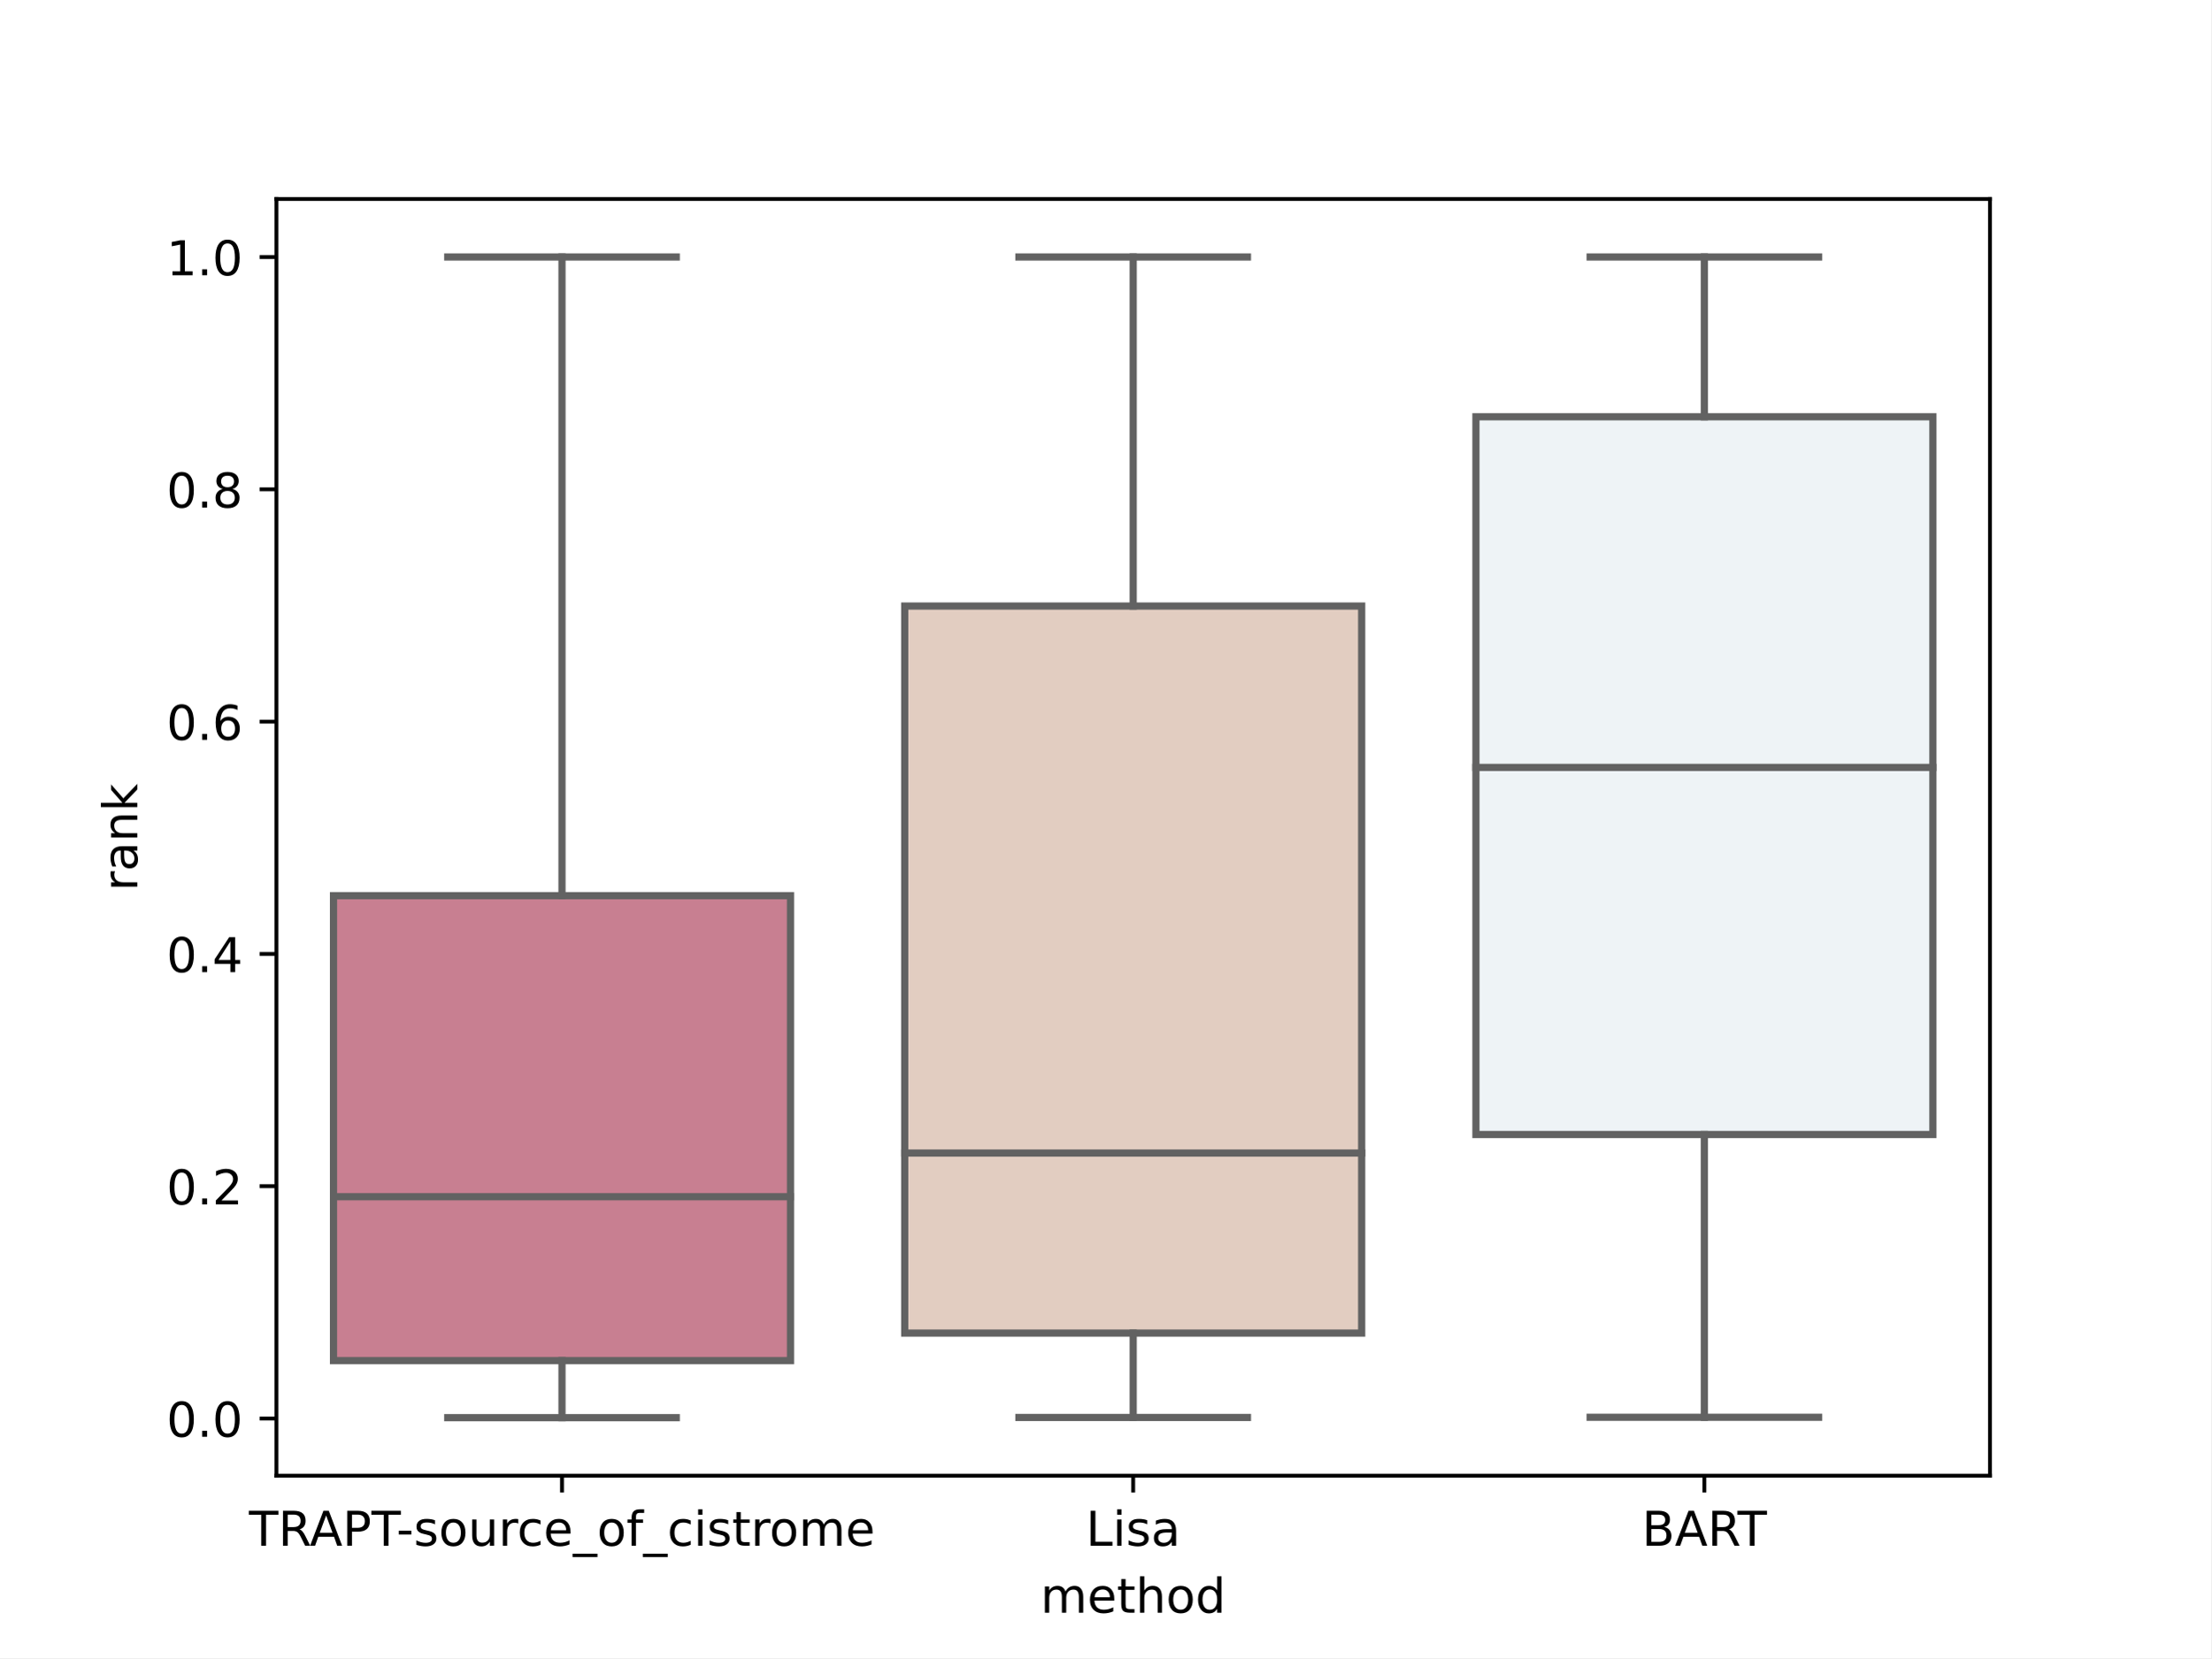
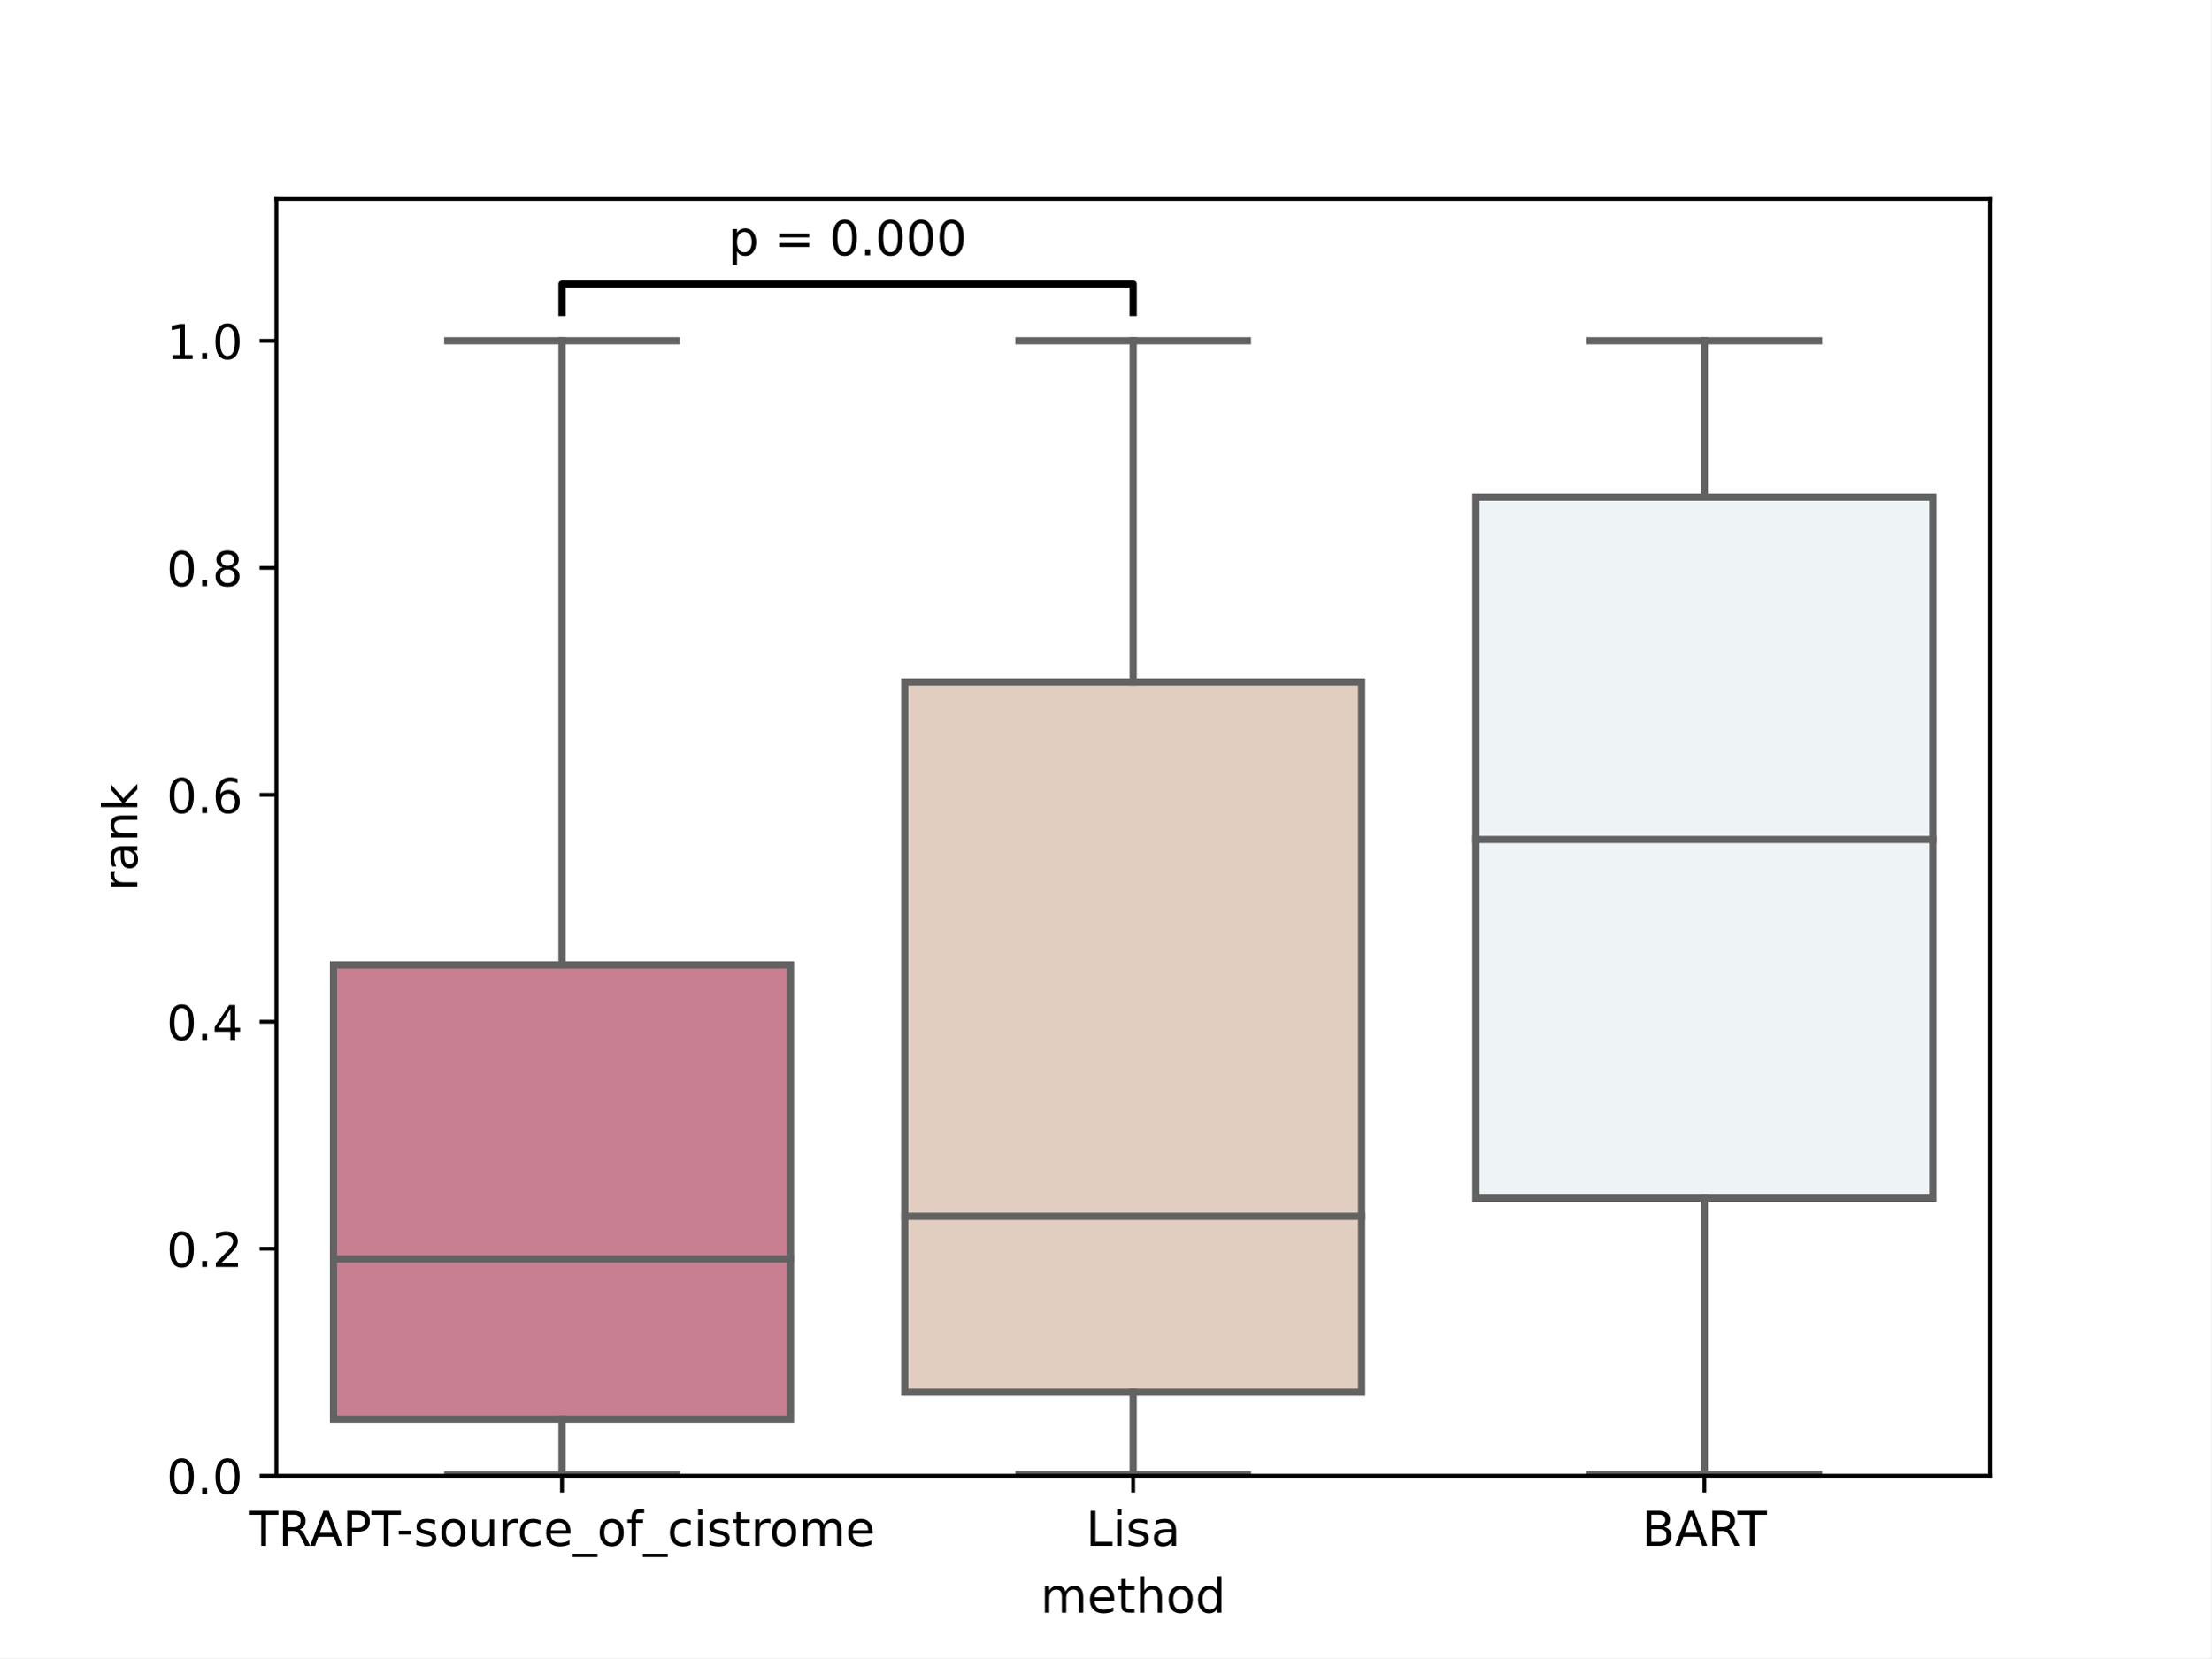
<svg xmlns="http://www.w3.org/2000/svg" xmlns:xlink="http://www.w3.org/1999/xlink" width="460.8pt" height="345.6pt" viewBox="0 0 460.8 345.6" version="1.1">
  <defs>
    <style type="text/css">*{stroke-linejoin: round; stroke-linecap: butt}</style>
  </defs>
  <g id="figure_1">
    <g id="patch_1">
      <path d="M 0 345.6  L 460.8 345.6  L 460.8 0  L 0 0  z " style="fill: #ffffff" />
    </g>
    <g id="axes_1">
      <g id="patch_2">
        <path d="M 57.6 307.584  L 414.72 307.584  L 414.72 41.472  L 57.6 41.472  z " style="fill: #ffffff" />
      </g>
      <g id="patch_3">
-         <path d="M 69.504 283.596  L 164.736 283.596  L 164.736 186.686  L 69.504 186.686  L 69.504 283.596  z " clip-path="url(#p1d62a62b7c)" style="fill: #c87f91; stroke: #626262; stroke-width: 1.5; stroke-linejoin: miter" />
+         <path d="M 69.504 295.791  L 164.736 295.791  L 164.736 201.105  L 69.504 201.105  L 69.504 295.791  z " clip-path="url(#pd16bd82ab6)" style="fill: #c87f91; stroke: #626262; stroke-width: 1.5; stroke-linejoin: miter" />
      </g>
      <g id="patch_4">
-         <path d="M 188.544 277.858  L 283.776 277.858  L 283.776 126.321  L 188.544 126.321  L 188.544 277.858  z " clip-path="url(#p1d62a62b7c)" style="fill: #e2cdc1; stroke: #626262; stroke-width: 1.5; stroke-linejoin: miter" />
+         <path d="M 188.544 290.185  L 283.776 290.185  L 283.776 142.124  L 188.544 142.124  L 188.544 290.185  z " clip-path="url(#pd16bd82ab6)" style="fill: #e2cdc1; stroke: #626262; stroke-width: 1.5; stroke-linejoin: miter" />
      </g>
      <g id="patch_5">
-         <path d="M 307.584 236.463  L 402.816 236.463  L 402.816 86.87  L 307.584 86.87  L 307.584 236.463  z " clip-path="url(#p1d62a62b7c)" style="fill: #eef3f6; stroke: #626262; stroke-width: 1.5; stroke-linejoin: miter" />
+         <path d="M 307.584 249.739  L 402.816 249.739  L 402.816 103.578  L 307.584 103.578  L 307.584 249.739  z " clip-path="url(#pd16bd82ab6)" style="fill: #eef3f6; stroke: #626262; stroke-width: 1.5; stroke-linejoin: miter" />
      </g>
      <g id="matplotlib.axis_1">
        <g id="xtick_1">
          <g id="line2d_1">
            <defs>
-               <path id="m4b8a6fec79" d="M 0 0  L 0 3.5  " style="stroke: #000000; stroke-width: 0.8" />
+               <path id="m0058b65c89" d="M 0 0  L 0 3.5  " style="stroke: #000000; stroke-width: 0.8" />
            </defs>
            <g>
-               <use xlink:href="#m4b8a6fec79" x="117.12" y="307.584" style="stroke: #000000; stroke-width: 0.8" />
+               <use xlink:href="#m0058b65c89" x="117.12" y="307.584" style="stroke: #000000; stroke-width: 0.8" />
            </g>
          </g>
          <g id="text_1">
            <g transform="translate(51.88172 322.1824)scale(0.1 -0.1)">
              <defs>
                <path id="DejaVuSans-54" d="M -19 4666  L 3928 4666  L 3928 4134  L 2272 4134  L 2272 0  L 1638 0  L 1638 4134  L -19 4134  L -19 4666  z " transform="scale(0.015625)" />
                <path id="DejaVuSans-52" d="M 2841 2188  Q 3044 2119 3236 1894  Q 3428 1669 3622 1275  L 4263 0  L 3584 0  L 2988 1197  Q 2756 1666 2539 1819  Q 2322 1972 1947 1972  L 1259 1972  L 1259 0  L 628 0  L 628 4666  L 2053 4666  Q 2853 4666 3247 4331  Q 3641 3997 3641 3322  Q 3641 2881 3436 2590  Q 3231 2300 2841 2188  z M 1259 4147  L 1259 2491  L 2053 2491  Q 2509 2491 2742 2702  Q 2975 2913 2975 3322  Q 2975 3731 2742 3939  Q 2509 4147 2053 4147  L 1259 4147  z " transform="scale(0.015625)" />
                <path id="DejaVuSans-41" d="M 2188 4044  L 1331 1722  L 3047 1722  L 2188 4044  z M 1831 4666  L 2547 4666  L 4325 0  L 3669 0  L 3244 1197  L 1141 1197  L 716 0  L 50 0  L 1831 4666  z " transform="scale(0.015625)" />
                <path id="DejaVuSans-50" d="M 1259 4147  L 1259 2394  L 2053 2394  Q 2494 2394 2734 2622  Q 2975 2850 2975 3272  Q 2975 3691 2734 3919  Q 2494 4147 2053 4147  L 1259 4147  z M 628 4666  L 2053 4666  Q 2838 4666 3239 4311  Q 3641 3956 3641 3272  Q 3641 2581 3239 2228  Q 2838 1875 2053 1875  L 1259 1875  L 1259 0  L 628 0  L 628 4666  z " transform="scale(0.015625)" />
                <path id="DejaVuSans-2d" d="M 313 2009  L 1997 2009  L 1997 1497  L 313 1497  L 313 2009  z " transform="scale(0.015625)" />
                <path id="DejaVuSans-73" d="M 2834 3397  L 2834 2853  Q 2591 2978 2328 3040  Q 2066 3103 1784 3103  Q 1356 3103 1142 2972  Q 928 2841 928 2578  Q 928 2378 1081 2264  Q 1234 2150 1697 2047  L 1894 2003  Q 2506 1872 2764 1633  Q 3022 1394 3022 966  Q 3022 478 2636 193  Q 2250 -91 1575 -91  Q 1294 -91 989 -36  Q 684 19 347 128  L 347 722  Q 666 556 975 473  Q 1284 391 1588 391  Q 1994 391 2212 530  Q 2431 669 2431 922  Q 2431 1156 2273 1281  Q 2116 1406 1581 1522  L 1381 1569  Q 847 1681 609 1914  Q 372 2147 372 2553  Q 372 3047 722 3315  Q 1072 3584 1716 3584  Q 2034 3584 2315 3537  Q 2597 3491 2834 3397  z " transform="scale(0.015625)" />
                <path id="DejaVuSans-6f" d="M 1959 3097  Q 1497 3097 1228 2736  Q 959 2375 959 1747  Q 959 1119 1226 758  Q 1494 397 1959 397  Q 2419 397 2687 759  Q 2956 1122 2956 1747  Q 2956 2369 2687 2733  Q 2419 3097 1959 3097  z M 1959 3584  Q 2709 3584 3137 3096  Q 3566 2609 3566 1747  Q 3566 888 3137 398  Q 2709 -91 1959 -91  Q 1206 -91 779 398  Q 353 888 353 1747  Q 353 2609 779 3096  Q 1206 3584 1959 3584  z " transform="scale(0.015625)" />
                <path id="DejaVuSans-75" d="M 544 1381  L 544 3500  L 1119 3500  L 1119 1403  Q 1119 906 1312 657  Q 1506 409 1894 409  Q 2359 409 2629 706  Q 2900 1003 2900 1516  L 2900 3500  L 3475 3500  L 3475 0  L 2900 0  L 2900 538  Q 2691 219 2414 64  Q 2138 -91 1772 -91  Q 1169 -91 856 284  Q 544 659 544 1381  z M 1991 3584  L 1991 3584  z " transform="scale(0.015625)" />
                <path id="DejaVuSans-72" d="M 2631 2963  Q 2534 3019 2420 3045  Q 2306 3072 2169 3072  Q 1681 3072 1420 2755  Q 1159 2438 1159 1844  L 1159 0  L 581 0  L 581 3500  L 1159 3500  L 1159 2956  Q 1341 3275 1631 3429  Q 1922 3584 2338 3584  Q 2397 3584 2469 3576  Q 2541 3569 2628 3553  L 2631 2963  z " transform="scale(0.015625)" />
                <path id="DejaVuSans-63" d="M 3122 3366  L 3122 2828  Q 2878 2963 2633 3030  Q 2388 3097 2138 3097  Q 1578 3097 1268 2742  Q 959 2388 959 1747  Q 959 1106 1268 751  Q 1578 397 2138 397  Q 2388 397 2633 464  Q 2878 531 3122 666  L 3122 134  Q 2881 22 2623 -34  Q 2366 -91 2075 -91  Q 1284 -91 818 406  Q 353 903 353 1747  Q 353 2603 823 3093  Q 1294 3584 2113 3584  Q 2378 3584 2631 3529  Q 2884 3475 3122 3366  z " transform="scale(0.015625)" />
                <path id="DejaVuSans-65" d="M 3597 1894  L 3597 1613  L 953 1613  Q 991 1019 1311 708  Q 1631 397 2203 397  Q 2534 397 2845 478  Q 3156 559 3463 722  L 3463 178  Q 3153 47 2828 -22  Q 2503 -91 2169 -91  Q 1331 -91 842 396  Q 353 884 353 1716  Q 353 2575 817 3079  Q 1281 3584 2069 3584  Q 2775 3584 3186 3129  Q 3597 2675 3597 1894  z M 3022 2063  Q 3016 2534 2758 2815  Q 2500 3097 2075 3097  Q 1594 3097 1305 2825  Q 1016 2553 972 2059  L 3022 2063  z " transform="scale(0.015625)" />
                <path id="DejaVuSans-5f" d="M 3263 -1063  L 3263 -1509  L -63 -1509  L -63 -1063  L 3263 -1063  z " transform="scale(0.015625)" />
                <path id="DejaVuSans-66" d="M 2375 4863  L 2375 4384  L 1825 4384  Q 1516 4384 1395 4259  Q 1275 4134 1275 3809  L 1275 3500  L 2222 3500  L 2222 3053  L 1275 3053  L 1275 0  L 697 0  L 697 3053  L 147 3053  L 147 3500  L 697 3500  L 697 3744  Q 697 4328 969 4595  Q 1241 4863 1831 4863  L 2375 4863  z " transform="scale(0.015625)" />
                <path id="DejaVuSans-69" d="M 603 3500  L 1178 3500  L 1178 0  L 603 0  L 603 3500  z M 603 4863  L 1178 4863  L 1178 4134  L 603 4134  L 603 4863  z " transform="scale(0.015625)" />
                <path id="DejaVuSans-74" d="M 1172 4494  L 1172 3500  L 2356 3500  L 2356 3053  L 1172 3053  L 1172 1153  Q 1172 725 1289 603  Q 1406 481 1766 481  L 2356 481  L 2356 0  L 1766 0  Q 1100 0 847 248  Q 594 497 594 1153  L 594 3053  L 172 3053  L 172 3500  L 594 3500  L 594 4494  L 1172 4494  z " transform="scale(0.015625)" />
                <path id="DejaVuSans-6d" d="M 3328 2828  Q 3544 3216 3844 3400  Q 4144 3584 4550 3584  Q 5097 3584 5394 3201  Q 5691 2819 5691 2113  L 5691 0  L 5113 0  L 5113 2094  Q 5113 2597 4934 2840  Q 4756 3084 4391 3084  Q 3944 3084 3684 2787  Q 3425 2491 3425 1978  L 3425 0  L 2847 0  L 2847 2094  Q 2847 2600 2669 2842  Q 2491 3084 2119 3084  Q 1678 3084 1418 2786  Q 1159 2488 1159 1978  L 1159 0  L 581 0  L 581 3500  L 1159 3500  L 1159 2956  Q 1356 3278 1631 3431  Q 1906 3584 2284 3584  Q 2666 3584 2933 3390  Q 3200 3197 3328 2828  z " transform="scale(0.015625)" />
              </defs>
              <use xlink:href="#DejaVuSans-54" />
              <use xlink:href="#DejaVuSans-52" x="61.084" />
              <use xlink:href="#DejaVuSans-41" x="126.566" />
              <use xlink:href="#DejaVuSans-50" x="194.975" />
              <use xlink:href="#DejaVuSans-54" x="255.277" />
              <use xlink:href="#DejaVuSans-2d" x="307.236" />
              <use xlink:href="#DejaVuSans-73" x="343.32" />
              <use xlink:href="#DejaVuSans-6f" x="395.42" />
              <use xlink:href="#DejaVuSans-75" x="456.602" />
              <use xlink:href="#DejaVuSans-72" x="519.98" />
              <use xlink:href="#DejaVuSans-63" x="558.844" />
              <use xlink:href="#DejaVuSans-65" x="613.824" />
              <use xlink:href="#DejaVuSans-5f" x="675.348" />
              <use xlink:href="#DejaVuSans-6f" x="725.348" />
              <use xlink:href="#DejaVuSans-66" x="786.529" />
              <use xlink:href="#DejaVuSans-5f" x="821.734" />
              <use xlink:href="#DejaVuSans-63" x="871.734" />
              <use xlink:href="#DejaVuSans-69" x="926.715" />
              <use xlink:href="#DejaVuSans-73" x="954.498" />
              <use xlink:href="#DejaVuSans-74" x="1006.598" />
              <use xlink:href="#DejaVuSans-72" x="1045.807" />
              <use xlink:href="#DejaVuSans-6f" x="1084.67" />
              <use xlink:href="#DejaVuSans-6d" x="1145.852" />
              <use xlink:href="#DejaVuSans-65" x="1243.264" />
            </g>
          </g>
        </g>
        <g id="xtick_2">
          <g id="line2d_2">
            <g>
-               <use xlink:href="#m4b8a6fec79" x="236.16" y="307.584" style="stroke: #000000; stroke-width: 0.8" />
+               <use xlink:href="#m0058b65c89" x="236.16" y="307.584" style="stroke: #000000; stroke-width: 0.8" />
            </g>
          </g>
          <g id="text_2">
            <g transform="translate(226.3162 322.1824)scale(0.1 -0.1)">
              <defs>
                <path id="DejaVuSans-4c" d="M 628 4666  L 1259 4666  L 1259 531  L 3531 531  L 3531 0  L 628 0  L 628 4666  z " transform="scale(0.015625)" />
                <path id="DejaVuSans-61" d="M 2194 1759  Q 1497 1759 1228 1600  Q 959 1441 959 1056  Q 959 750 1161 570  Q 1363 391 1709 391  Q 2188 391 2477 730  Q 2766 1069 2766 1631  L 2766 1759  L 2194 1759  z M 3341 1997  L 3341 0  L 2766 0  L 2766 531  Q 2569 213 2275 61  Q 1981 -91 1556 -91  Q 1019 -91 701 211  Q 384 513 384 1019  Q 384 1609 779 1909  Q 1175 2209 1959 2209  L 2766 2209  L 2766 2266  Q 2766 2663 2505 2880  Q 2244 3097 1772 3097  Q 1472 3097 1187 3025  Q 903 2953 641 2809  L 641 3341  Q 956 3463 1253 3523  Q 1550 3584 1831 3584  Q 2591 3584 2966 3190  Q 3341 2797 3341 1997  z " transform="scale(0.015625)" />
              </defs>
              <use xlink:href="#DejaVuSans-4c" />
              <use xlink:href="#DejaVuSans-69" x="55.713" />
              <use xlink:href="#DejaVuSans-73" x="83.496" />
              <use xlink:href="#DejaVuSans-61" x="135.596" />
            </g>
          </g>
        </g>
        <g id="xtick_3">
          <g id="line2d_3">
            <g>
-               <use xlink:href="#m4b8a6fec79" x="355.2" y="307.584" style="stroke: #000000; stroke-width: 0.8" />
+               <use xlink:href="#m0058b65c89" x="355.2" y="307.584" style="stroke: #000000; stroke-width: 0.8" />
            </g>
          </g>
          <g id="text_3">
            <g transform="translate(342.1836 322.1824)scale(0.1 -0.1)">
              <defs>
                <path id="DejaVuSans-42" d="M 1259 2228  L 1259 519  L 2272 519  Q 2781 519 3026 730  Q 3272 941 3272 1375  Q 3272 1813 3026 2020  Q 2781 2228 2272 2228  L 1259 2228  z M 1259 4147  L 1259 2741  L 2194 2741  Q 2656 2741 2882 2914  Q 3109 3088 3109 3444  Q 3109 3797 2882 3972  Q 2656 4147 2194 4147  L 1259 4147  z M 628 4666  L 2241 4666  Q 2963 4666 3353 4366  Q 3744 4066 3744 3513  Q 3744 3084 3544 2831  Q 3344 2578 2956 2516  Q 3422 2416 3680 2098  Q 3938 1781 3938 1306  Q 3938 681 3513 340  Q 3088 0 2303 0  L 628 0  L 628 4666  z " transform="scale(0.015625)" />
              </defs>
              <use xlink:href="#DejaVuSans-42" />
              <use xlink:href="#DejaVuSans-41" x="68.604" />
              <use xlink:href="#DejaVuSans-52" x="137.012" />
              <use xlink:href="#DejaVuSans-54" x="199.244" />
            </g>
          </g>
        </g>
        <g id="text_4">
          <g transform="translate(216.8506 336.1387)scale(0.1 -0.1)">
            <defs>
              <path id="DejaVuSans-68" d="M 3513 2113  L 3513 0  L 2938 0  L 2938 2094  Q 2938 2591 2744 2837  Q 2550 3084 2163 3084  Q 1697 3084 1428 2787  Q 1159 2491 1159 1978  L 1159 0  L 581 0  L 581 4863  L 1159 4863  L 1159 2956  Q 1366 3272 1645 3428  Q 1925 3584 2291 3584  Q 2894 3584 3203 3211  Q 3513 2838 3513 2113  z " transform="scale(0.015625)" />
              <path id="DejaVuSans-64" d="M 2906 2969  L 2906 4863  L 3481 4863  L 3481 0  L 2906 0  L 2906 525  Q 2725 213 2448 61  Q 2172 -91 1784 -91  Q 1150 -91 751 415  Q 353 922 353 1747  Q 353 2572 751 3078  Q 1150 3584 1784 3584  Q 2172 3584 2448 3432  Q 2725 3281 2906 2969  z M 947 1747  Q 947 1113 1208 752  Q 1469 391 1925 391  Q 2381 391 2643 752  Q 2906 1113 2906 1747  Q 2906 2381 2643 2742  Q 2381 3103 1925 3103  Q 1469 3103 1208 2742  Q 947 2381 947 1747  z " transform="scale(0.015625)" />
            </defs>
            <use xlink:href="#DejaVuSans-6d" />
            <use xlink:href="#DejaVuSans-65" x="97.412" />
            <use xlink:href="#DejaVuSans-74" x="158.936" />
            <use xlink:href="#DejaVuSans-68" x="198.145" />
            <use xlink:href="#DejaVuSans-6f" x="261.523" />
            <use xlink:href="#DejaVuSans-64" x="322.705" />
          </g>
        </g>
      </g>
      <g id="matplotlib.axis_2">
        <g id="ytick_1">
          <g id="line2d_4">
            <defs>
-               <path id="mc6be814ab8" d="M 0 0  L -3.5 0  " style="stroke: #000000; stroke-width: 0.8" />
+               <path id="mf12e3afbd4" d="M 0 0  L -3.5 0  " style="stroke: #000000; stroke-width: 0.8" />
            </defs>
            <g>
-               <use xlink:href="#mc6be814ab8" x="57.6" y="295.665" style="stroke: #000000; stroke-width: 0.8" />
+               <use xlink:href="#mf12e3afbd4" x="57.6" y="307.584" style="stroke: #000000; stroke-width: 0.8" />
            </g>
          </g>
          <g id="text_5">
-             <g transform="translate(34.69687 299.4647)scale(0.1 -0.1)">
+             <g transform="translate(34.69687 311.3832)scale(0.1 -0.1)">
              <defs>
                <path id="DejaVuSans-30" d="M 2034 4250  Q 1547 4250 1301 3770  Q 1056 3291 1056 2328  Q 1056 1369 1301 889  Q 1547 409 2034 409  Q 2525 409 2770 889  Q 3016 1369 3016 2328  Q 3016 3291 2770 3770  Q 2525 4250 2034 4250  z M 2034 4750  Q 2819 4750 3233 4129  Q 3647 3509 3647 2328  Q 3647 1150 3233 529  Q 2819 -91 2034 -91  Q 1250 -91 836 529  Q 422 1150 422 2328  Q 422 3509 836 4129  Q 1250 4750 2034 4750  z " transform="scale(0.015625)" />
                <path id="DejaVuSans-2e" d="M 684 794  L 1344 794  L 1344 0  L 684 0  L 684 794  z " transform="scale(0.015625)" />
              </defs>
              <use xlink:href="#DejaVuSans-30" />
              <use xlink:href="#DejaVuSans-2e" x="63.623" />
              <use xlink:href="#DejaVuSans-30" x="95.41" />
            </g>
          </g>
        </g>
        <g id="ytick_2">
          <g id="line2d_5">
            <g>
-               <use xlink:href="#mc6be814ab8" x="57.6" y="247.246" style="stroke: #000000; stroke-width: 0.8" />
+               <use xlink:href="#mf12e3afbd4" x="57.6" y="260.275" style="stroke: #000000; stroke-width: 0.8" />
            </g>
          </g>
          <g id="text_6">
-             <g transform="translate(34.69687 251.0452)scale(0.1 -0.1)">
+             <g transform="translate(34.69687 264.0744)scale(0.1 -0.1)">
              <defs>
                <path id="DejaVuSans-32" d="M 1228 531  L 3431 531  L 3431 0  L 469 0  L 469 531  Q 828 903 1448 1529  Q 2069 2156 2228 2338  Q 2531 2678 2651 2914  Q 2772 3150 2772 3378  Q 2772 3750 2511 3984  Q 2250 4219 1831 4219  Q 1534 4219 1204 4116  Q 875 4013 500 3803  L 500 4441  Q 881 4594 1212 4672  Q 1544 4750 1819 4750  Q 2544 4750 2975 4387  Q 3406 4025 3406 3419  Q 3406 3131 3298 2873  Q 3191 2616 2906 2266  Q 2828 2175 2409 1742  Q 1991 1309 1228 531  z " transform="scale(0.015625)" />
              </defs>
              <use xlink:href="#DejaVuSans-30" />
              <use xlink:href="#DejaVuSans-2e" x="63.623" />
              <use xlink:href="#DejaVuSans-32" x="95.41" />
            </g>
          </g>
        </g>
        <g id="ytick_3">
          <g id="line2d_6">
            <g>
-               <use xlink:href="#mc6be814ab8" x="57.6" y="198.826" style="stroke: #000000; stroke-width: 0.8" />
+               <use xlink:href="#mf12e3afbd4" x="57.6" y="212.966" style="stroke: #000000; stroke-width: 0.8" />
            </g>
          </g>
          <g id="text_7">
-             <g transform="translate(34.69687 202.6257)scale(0.1 -0.1)">
+             <g transform="translate(34.69687 216.7656)scale(0.1 -0.1)">
              <defs>
                <path id="DejaVuSans-34" d="M 2419 4116  L 825 1625  L 2419 1625  L 2419 4116  z M 2253 4666  L 3047 4666  L 3047 1625  L 3713 1625  L 3713 1100  L 3047 1100  L 3047 0  L 2419 0  L 2419 1100  L 313 1100  L 313 1709  L 2253 4666  z " transform="scale(0.015625)" />
              </defs>
              <use xlink:href="#DejaVuSans-30" />
              <use xlink:href="#DejaVuSans-2e" x="63.623" />
              <use xlink:href="#DejaVuSans-34" x="95.41" />
            </g>
          </g>
        </g>
        <g id="ytick_4">
          <g id="line2d_7">
            <g>
-               <use xlink:href="#mc6be814ab8" x="57.6" y="150.407" style="stroke: #000000; stroke-width: 0.8" />
+               <use xlink:href="#mf12e3afbd4" x="57.6" y="165.658" style="stroke: #000000; stroke-width: 0.8" />
            </g>
          </g>
          <g id="text_8">
-             <g transform="translate(34.69687 154.2062)scale(0.1 -0.1)">
+             <g transform="translate(34.69687 169.4568)scale(0.1 -0.1)">
              <defs>
                <path id="DejaVuSans-36" d="M 2113 2584  Q 1688 2584 1439 2293  Q 1191 2003 1191 1497  Q 1191 994 1439 701  Q 1688 409 2113 409  Q 2538 409 2786 701  Q 3034 994 3034 1497  Q 3034 2003 2786 2293  Q 2538 2584 2113 2584  z M 3366 4563  L 3366 3988  Q 3128 4100 2886 4159  Q 2644 4219 2406 4219  Q 1781 4219 1451 3797  Q 1122 3375 1075 2522  Q 1259 2794 1537 2939  Q 1816 3084 2150 3084  Q 2853 3084 3261 2657  Q 3669 2231 3669 1497  Q 3669 778 3244 343  Q 2819 -91 2113 -91  Q 1303 -91 875 529  Q 447 1150 447 2328  Q 447 3434 972 4092  Q 1497 4750 2381 4750  Q 2619 4750 2861 4703  Q 3103 4656 3366 4563  z " transform="scale(0.015625)" />
              </defs>
              <use xlink:href="#DejaVuSans-30" />
              <use xlink:href="#DejaVuSans-2e" x="63.623" />
              <use xlink:href="#DejaVuSans-36" x="95.41" />
            </g>
          </g>
        </g>
        <g id="ytick_5">
          <g id="line2d_8">
            <g>
-               <use xlink:href="#mc6be814ab8" x="57.6" y="101.987" style="stroke: #000000; stroke-width: 0.8" />
+               <use xlink:href="#mf12e3afbd4" x="57.6" y="118.349" style="stroke: #000000; stroke-width: 0.8" />
            </g>
          </g>
          <g id="text_9">
-             <g transform="translate(34.69687 105.7867)scale(0.1 -0.1)">
+             <g transform="translate(34.69687 122.148)scale(0.1 -0.1)">
              <defs>
                <path id="DejaVuSans-38" d="M 2034 2216  Q 1584 2216 1326 1975  Q 1069 1734 1069 1313  Q 1069 891 1326 650  Q 1584 409 2034 409  Q 2484 409 2743 651  Q 3003 894 3003 1313  Q 3003 1734 2745 1975  Q 2488 2216 2034 2216  z M 1403 2484  Q 997 2584 770 2862  Q 544 3141 544 3541  Q 544 4100 942 4425  Q 1341 4750 2034 4750  Q 2731 4750 3128 4425  Q 3525 4100 3525 3541  Q 3525 3141 3298 2862  Q 3072 2584 2669 2484  Q 3125 2378 3379 2068  Q 3634 1759 3634 1313  Q 3634 634 3220 271  Q 2806 -91 2034 -91  Q 1263 -91 848 271  Q 434 634 434 1313  Q 434 1759 690 2068  Q 947 2378 1403 2484  z M 1172 3481  Q 1172 3119 1398 2916  Q 1625 2713 2034 2713  Q 2441 2713 2670 2916  Q 2900 3119 2900 3481  Q 2900 3844 2670 4047  Q 2441 4250 2034 4250  Q 1625 4250 1398 4047  Q 1172 3844 1172 3481  z " transform="scale(0.015625)" />
              </defs>
              <use xlink:href="#DejaVuSans-30" />
              <use xlink:href="#DejaVuSans-2e" x="63.623" />
              <use xlink:href="#DejaVuSans-38" x="95.41" />
            </g>
          </g>
        </g>
        <g id="ytick_6">
          <g id="line2d_9">
            <g>
-               <use xlink:href="#mc6be814ab8" x="57.6" y="53.568" style="stroke: #000000; stroke-width: 0.8" />
+               <use xlink:href="#mf12e3afbd4" x="57.6" y="71.04" style="stroke: #000000; stroke-width: 0.8" />
            </g>
          </g>
          <g id="text_10">
-             <g transform="translate(34.69687 57.36722)scale(0.1 -0.1)">
+             <g transform="translate(34.69687 74.83922)scale(0.1 -0.1)">
              <defs>
                <path id="DejaVuSans-31" d="M 794 531  L 1825 531  L 1825 4091  L 703 3866  L 703 4441  L 1819 4666  L 2450 4666  L 2450 531  L 3481 531  L 3481 0  L 794 0  L 794 531  z " transform="scale(0.015625)" />
              </defs>
              <use xlink:href="#DejaVuSans-31" />
              <use xlink:href="#DejaVuSans-2e" x="63.623" />
              <use xlink:href="#DejaVuSans-30" x="95.41" />
            </g>
          </g>
        </g>
        <g id="text_11">
          <g transform="translate(28.61719 185.7116)rotate(-90)scale(0.1 -0.1)">
            <defs>
              <path id="DejaVuSans-6e" d="M 3513 2113  L 3513 0  L 2938 0  L 2938 2094  Q 2938 2591 2744 2837  Q 2550 3084 2163 3084  Q 1697 3084 1428 2787  Q 1159 2491 1159 1978  L 1159 0  L 581 0  L 581 3500  L 1159 3500  L 1159 2956  Q 1366 3272 1645 3428  Q 1925 3584 2291 3584  Q 2894 3584 3203 3211  Q 3513 2838 3513 2113  z " transform="scale(0.015625)" />
              <path id="DejaVuSans-6b" d="M 581 4863  L 1159 4863  L 1159 1991  L 2875 3500  L 3609 3500  L 1753 1863  L 3688 0  L 2938 0  L 1159 1709  L 1159 0  L 581 0  L 581 4863  z " transform="scale(0.015625)" />
            </defs>
            <use xlink:href="#DejaVuSans-72" />
            <use xlink:href="#DejaVuSans-61" x="41.113" />
            <use xlink:href="#DejaVuSans-6e" x="102.393" />
            <use xlink:href="#DejaVuSans-6b" x="165.771" />
          </g>
        </g>
      </g>
      <g id="line2d_10">
-         <path d="M 117.12 283.596  L 117.12 295.488  " clip-path="url(#p1d62a62b7c)" style="fill: none; stroke: #626262; stroke-width: 1.5; stroke-linecap: square" />
+         <path d="M 117.12 295.791  L 117.12 307.411  " clip-path="url(#pd16bd82ab6)" style="fill: none; stroke: #626262; stroke-width: 1.5; stroke-linecap: square" />
      </g>
      <g id="line2d_11">
-         <path d="M 117.12 186.686  L 117.12 53.568  " clip-path="url(#p1d62a62b7c)" style="fill: none; stroke: #626262; stroke-width: 1.5; stroke-linecap: square" />
+         <path d="M 117.12 201.105  L 117.12 71.04  " clip-path="url(#pd16bd82ab6)" style="fill: none; stroke: #626262; stroke-width: 1.5; stroke-linecap: square" />
      </g>
      <g id="line2d_12">
-         <path d="M 93.312 295.488  L 140.928 295.488  " clip-path="url(#p1d62a62b7c)" style="fill: none; stroke: #626262; stroke-width: 1.5; stroke-linecap: square" />
+         <path d="M 93.312 307.411  L 140.928 307.411  " clip-path="url(#pd16bd82ab6)" style="fill: none; stroke: #626262; stroke-width: 1.5; stroke-linecap: square" />
      </g>
      <g id="line2d_13">
-         <path d="M 93.312 53.568  L 140.928 53.568  " clip-path="url(#p1d62a62b7c)" style="fill: none; stroke: #626262; stroke-width: 1.5; stroke-linecap: square" />
+         <path d="M 93.312 71.04  L 140.928 71.04  " clip-path="url(#pd16bd82ab6)" style="fill: none; stroke: #626262; stroke-width: 1.5; stroke-linecap: square" />
      </g>
      <g id="line2d_14" />
      <g id="line2d_15">
-         <path d="M 236.16 277.858  L 236.16 295.44  " clip-path="url(#p1d62a62b7c)" style="fill: none; stroke: #626262; stroke-width: 1.5; stroke-linecap: square" />
+         <path d="M 236.16 290.185  L 236.16 307.364  " clip-path="url(#pd16bd82ab6)" style="fill: none; stroke: #626262; stroke-width: 1.5; stroke-linecap: square" />
      </g>
      <g id="line2d_16">
-         <path d="M 236.16 126.321  L 236.16 53.568  " clip-path="url(#p1d62a62b7c)" style="fill: none; stroke: #626262; stroke-width: 1.5; stroke-linecap: square" />
+         <path d="M 236.16 142.124  L 236.16 71.04  " clip-path="url(#pd16bd82ab6)" style="fill: none; stroke: #626262; stroke-width: 1.5; stroke-linecap: square" />
      </g>
      <g id="line2d_17">
-         <path d="M 212.352 295.44  L 259.968 295.44  " clip-path="url(#p1d62a62b7c)" style="fill: none; stroke: #626262; stroke-width: 1.5; stroke-linecap: square" />
+         <path d="M 212.352 307.364  L 259.968 307.364  " clip-path="url(#pd16bd82ab6)" style="fill: none; stroke: #626262; stroke-width: 1.5; stroke-linecap: square" />
      </g>
      <g id="line2d_18">
-         <path d="M 212.352 53.568  L 259.968 53.568  " clip-path="url(#p1d62a62b7c)" style="fill: none; stroke: #626262; stroke-width: 1.5; stroke-linecap: square" />
+         <path d="M 212.352 71.04  L 259.968 71.04  " clip-path="url(#pd16bd82ab6)" style="fill: none; stroke: #626262; stroke-width: 1.5; stroke-linecap: square" />
      </g>
      <g id="line2d_19" />
      <g id="line2d_20">
-         <path d="M 355.2 236.463  L 355.2 295.401  " clip-path="url(#p1d62a62b7c)" style="fill: none; stroke: #626262; stroke-width: 1.5; stroke-linecap: square" />
+         <path d="M 355.2 249.739  L 355.2 307.326  " clip-path="url(#pd16bd82ab6)" style="fill: none; stroke: #626262; stroke-width: 1.5; stroke-linecap: square" />
      </g>
      <g id="line2d_21">
-         <path d="M 355.2 86.87  L 355.2 53.568  " clip-path="url(#p1d62a62b7c)" style="fill: none; stroke: #626262; stroke-width: 1.5; stroke-linecap: square" />
+         <path d="M 355.2 103.578  L 355.2 71.04  " clip-path="url(#pd16bd82ab6)" style="fill: none; stroke: #626262; stroke-width: 1.5; stroke-linecap: square" />
      </g>
      <g id="line2d_22">
-         <path d="M 331.392 295.401  L 379.008 295.401  " clip-path="url(#p1d62a62b7c)" style="fill: none; stroke: #626262; stroke-width: 1.5; stroke-linecap: square" />
+         <path d="M 331.392 307.326  L 379.008 307.326  " clip-path="url(#pd16bd82ab6)" style="fill: none; stroke: #626262; stroke-width: 1.5; stroke-linecap: square" />
      </g>
      <g id="line2d_23">
-         <path d="M 331.392 53.568  L 379.008 53.568  " clip-path="url(#p1d62a62b7c)" style="fill: none; stroke: #626262; stroke-width: 1.5; stroke-linecap: square" />
+         <path d="M 331.392 71.04  L 379.008 71.04  " clip-path="url(#pd16bd82ab6)" style="fill: none; stroke: #626262; stroke-width: 1.5; stroke-linecap: square" />
      </g>
      <g id="line2d_24" />
      <g id="line2d_25">
-         <path d="M 69.504 249.429  L 164.736 249.429  " clip-path="url(#p1d62a62b7c)" style="fill: none; stroke: #626262; stroke-width: 1.5; stroke-linecap: square" />
+         <path d="M 117.12 65.126  L 117.12 59.213  L 236.16 59.213  L 236.16 65.126  " clip-path="url(#pd16bd82ab6)" style="fill: none; stroke: #000000; stroke-width: 1.5; stroke-linecap: square" />
      </g>
      <g id="line2d_26">
-         <path d="M 188.544 240.326  L 283.776 240.326  " clip-path="url(#p1d62a62b7c)" style="fill: none; stroke: #626262; stroke-width: 1.5; stroke-linecap: square" />
+         <path d="M 69.504 262.408  L 164.736 262.408  " clip-path="url(#pd16bd82ab6)" style="fill: none; stroke: #626262; stroke-width: 1.5; stroke-linecap: square" />
      </g>
      <g id="line2d_27">
-         <path d="M 307.584 159.948  L 402.816 159.948  " clip-path="url(#p1d62a62b7c)" style="fill: none; stroke: #626262; stroke-width: 1.5; stroke-linecap: square" />
+         <path d="M 188.544 253.514  L 283.776 253.514  " clip-path="url(#pd16bd82ab6)" style="fill: none; stroke: #626262; stroke-width: 1.5; stroke-linecap: square" />
+       </g>
+       <g id="line2d_28">
+         <path d="M 307.584 174.98  L 402.816 174.98  " clip-path="url(#pd16bd82ab6)" style="fill: none; stroke: #626262; stroke-width: 1.5; stroke-linecap: square" />
      </g>
      <g id="patch_6">
        <path d="M 57.6 307.584  L 57.6 41.472  " style="fill: none; stroke: #000000; stroke-width: 0.8; stroke-linejoin: miter; stroke-linecap: square" />
      </g>
      <g id="patch_7">
        <path d="M 414.72 307.584  L 414.72 41.472  " style="fill: none; stroke: #000000; stroke-width: 0.8; stroke-linejoin: miter; stroke-linecap: square" />
      </g>
      <g id="patch_8">
        <path d="M 57.6 307.584  L 414.72 307.584  " style="fill: none; stroke: #000000; stroke-width: 0.8; stroke-linejoin: miter; stroke-linecap: square" />
      </g>
      <g id="patch_9">
        <path d="M 57.6 41.472  L 414.72 41.472  " style="fill: none; stroke: #000000; stroke-width: 0.8; stroke-linejoin: miter; stroke-linecap: square" />
+       </g>
+       <g id="text_12">
+         <g transform="translate(151.7837 53.19071)scale(0.1 -0.1)">
+           <defs>
+             <path id="DejaVuSans-70" d="M 1159 525  L 1159 -1331  L 581 -1331  L 581 3500  L 1159 3500  L 1159 2969  Q 1341 3281 1617 3432  Q 1894 3584 2278 3584  Q 2916 3584 3314 3078  Q 3713 2572 3713 1747  Q 3713 922 3314 415  Q 2916 -91 2278 -91  Q 1894 -91 1617 61  Q 1341 213 1159 525  z M 3116 1747  Q 3116 2381 2855 2742  Q 2594 3103 2138 3103  Q 1681 3103 1420 2742  Q 1159 2381 1159 1747  Q 1159 1113 1420 752  Q 1681 391 2138 391  Q 2594 391 2855 752  Q 3116 1113 3116 1747  z " transform="scale(0.015625)" />
+             <path id="DejaVuSans-20" transform="scale(0.015625)" />
+             <path id="DejaVuSans-3d" d="M 678 2906  L 4684 2906  L 4684 2381  L 678 2381  L 678 2906  z M 678 1631  L 4684 1631  L 4684 1100  L 678 1100  L 678 1631  z " transform="scale(0.015625)" />
+           </defs>
+           <use xlink:href="#DejaVuSans-70" />
+           <use xlink:href="#DejaVuSans-20" x="63.477" />
+           <use xlink:href="#DejaVuSans-3d" x="95.264" />
+           <use xlink:href="#DejaVuSans-20" x="179.053" />
+           <use xlink:href="#DejaVuSans-30" x="210.84" />
+           <use xlink:href="#DejaVuSans-2e" x="274.463" />
+           <use xlink:href="#DejaVuSans-30" x="306.25" />
+           <use xlink:href="#DejaVuSans-30" x="369.873" />
+           <use xlink:href="#DejaVuSans-30" x="433.496" />
+         </g>
      </g>
    </g>
  </g>
  <defs>
-     <clipPath id="p1d62a62b7c">
+     <clipPath id="pd16bd82ab6">
      <rect x="57.6" y="41.472" width="357.12" height="266.112" />
    </clipPath>
  </defs>
</svg>
